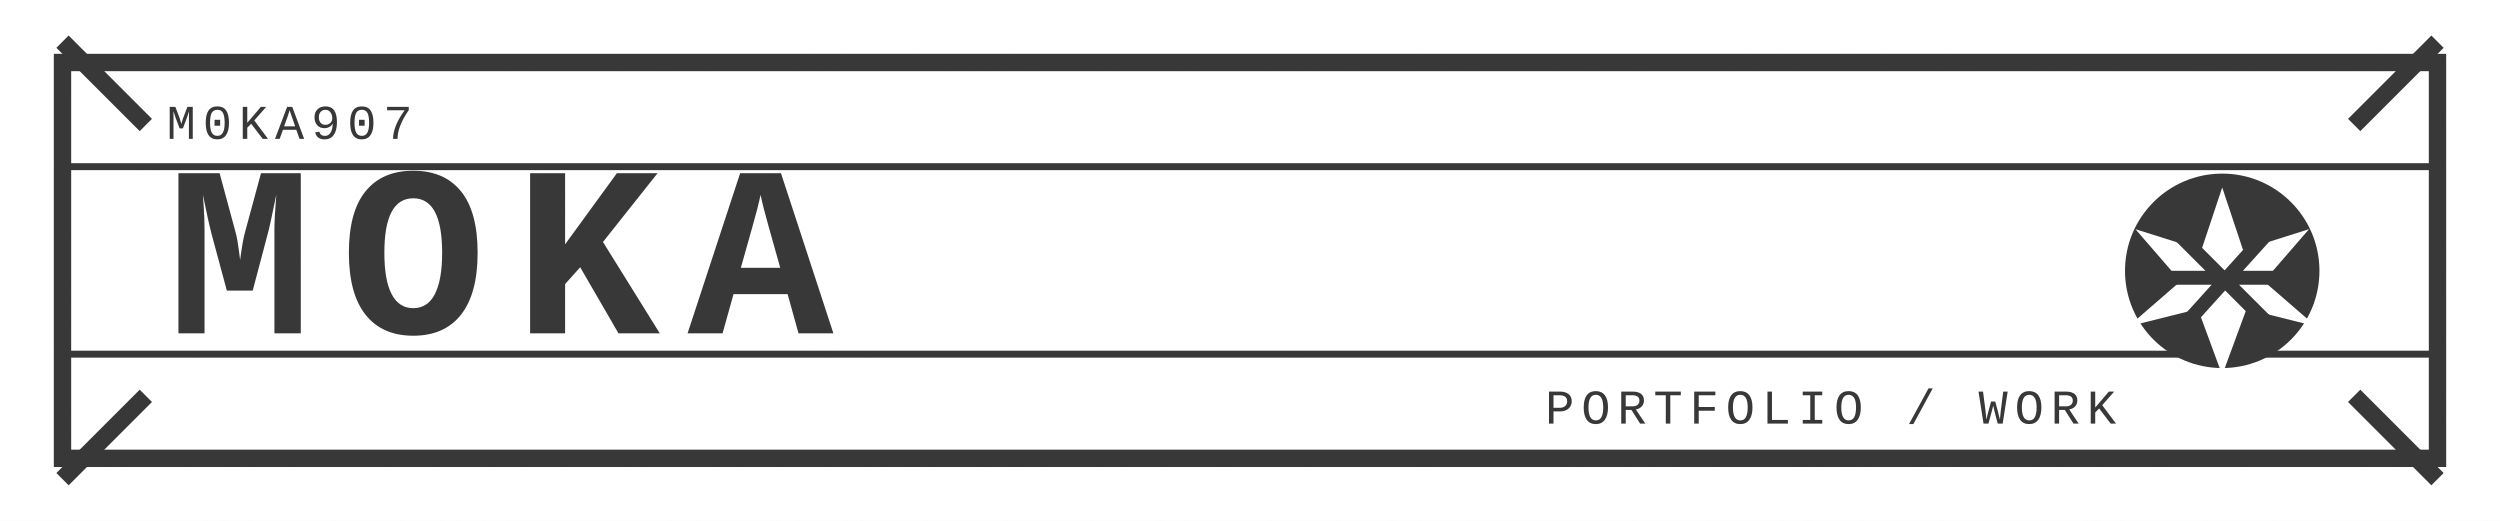
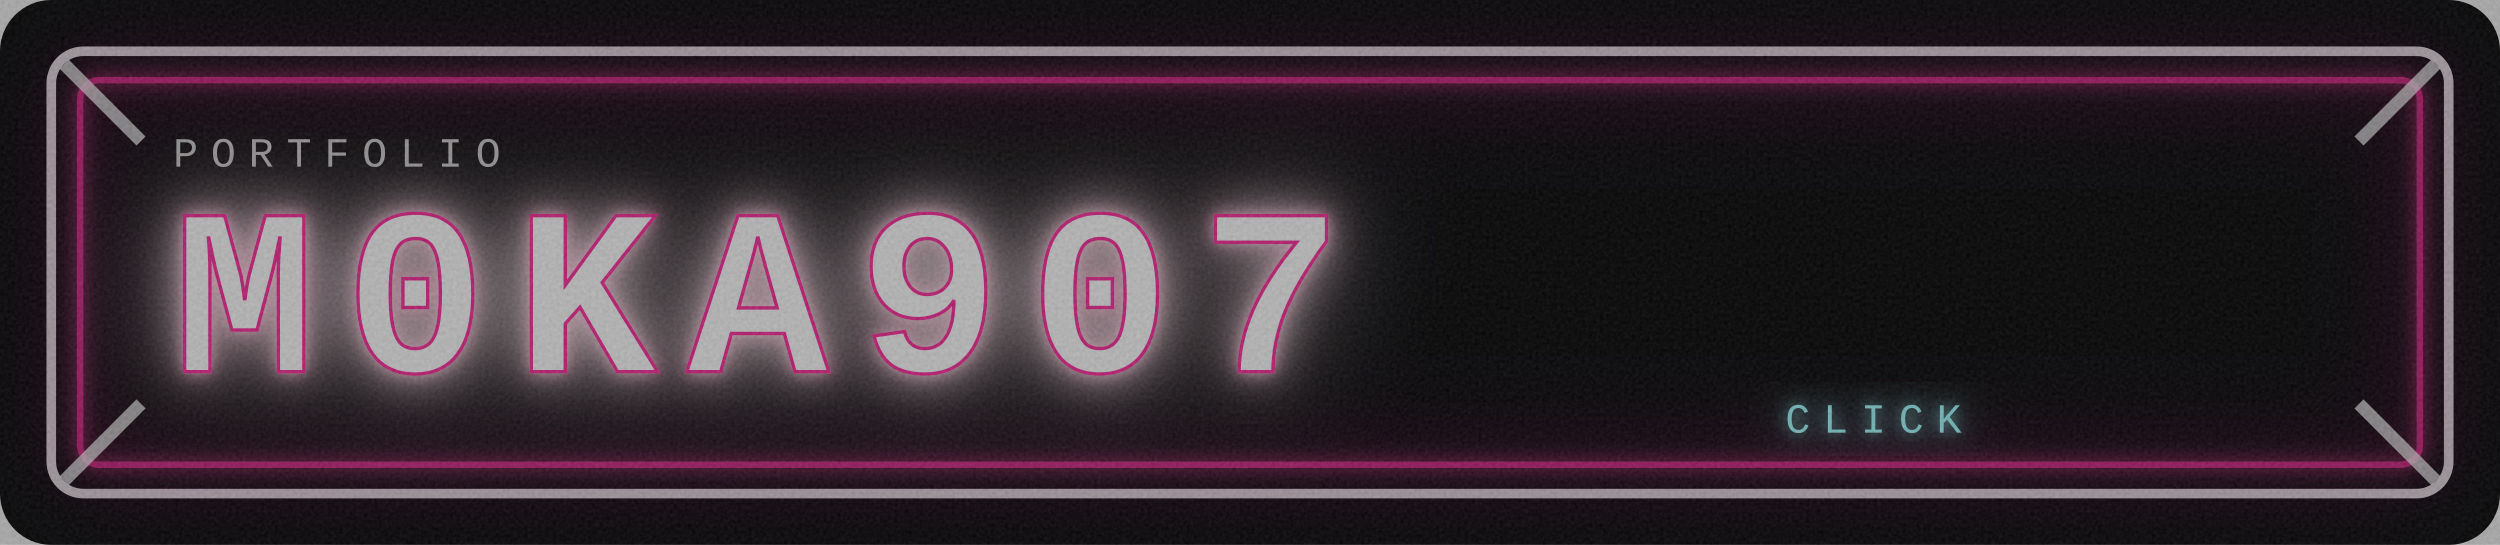
- <svg xmlns="http://www.w3.org/2000/svg" width="720" height="150" viewBox="0 0 720 150" role="img" aria-labelledby="title desc">
+ <svg xmlns="http://www.w3.org/2000/svg" width="780" height="170" viewBox="0 0 780 170" role="img" aria-labelledby="title desc">
  <defs>
+     <filter id="pinkGlow" x="-40%" y="-80%" width="180%" height="260%">
+       <feGaussianBlur stdDeviation="2.5" result="a" />
+       <feGaussianBlur stdDeviation="7" result="b" />
+       <feGaussianBlur stdDeviation="16" result="c" />
+       <feMerge>
+         <feMergeNode in="c" />
+         <feMergeNode in="b" />
+         <feMergeNode in="a" />
+         <feMergeNode in="SourceGraphic" />
+       </feMerge>
+     </filter>
    <filter id="paper">
-       <feTurbulence type="fractalNoise" baseFrequency="0.95" numOctaves="2" stitchTiles="stitch" />
+       <feTurbulence type="fractalNoise" baseFrequency="0.9" numOctaves="2" stitchTiles="stitch" />
      <feColorMatrix type="saturate" values="0" />
      <feComponentTransfer>
-         <feFuncA type="table" tableValues="0 0.05" />
+         <feFuncA type="table" tableValues="0 0.08" />
      </feComponentTransfer>
-       <feBlend mode="multiply" in2="SourceGraphic" />
+       <feBlend mode="screen" in2="SourceGraphic" />
    </filter>
    <style>
      .mono{font-family:ui-monospace,SFMono-Regular,Menlo,Consolas,Liberation Mono,monospace}
-       .big{font-size:70px;font-weight:900;letter-spacing:8px}
-       .small{font-size:14px;letter-spacing:2px}
+       .name{font-size:74px;font-weight:900;letter-spacing:9px}
+       .small{font-size:13px;letter-spacing:4px}
    </style>
  </defs>
-   <rect width="720" height="150" fill="#fff" />
-   <rect x="18" y="18" width="684" height="114" fill="#fff" stroke="#000" stroke-width="5" />
-   <path d="M18 48H702M18 102H702" stroke="#000" stroke-width="2" />
-   <path d="M42 36l-24-24M678 36l24-24M42 114l-24 24M678 114l24 24" stroke="#000" stroke-width="5" />
-   <text class="mono small" x="48" y="40" fill="#000">M0KA907</text>
-   <text class="mono big" x="48" y="96" fill="#000">MOKA</text>
-   <text class="mono small" x="445" y="122" fill="#000">PORTFOLIO / WORK</text>
-   <g transform="translate(610 48)">
-     <circle cx="30" cy="30" r="28" fill="#000" />
-     <path d="M30 6l6 18 19-6-13 15 15 13-20-5-7 19-7-19-20 5 15-13-13-15 19 6z" fill="#fff" />
-     <path d="M17 19l28 28M45 17L17 48M9 32h44" stroke="#000" stroke-width="4" />
-   </g>
-   <rect width="720" height="150" fill="#fff" filter="url(#paper)" opacity="0.22" />
+   <rect width="780" height="170" rx="16" fill="#050507" />
+   <rect x="16" y="16" width="748" height="138" rx="10" fill="none" stroke="#f5f5f5" stroke-width="3" opacity="0.9" />
+   <rect x="25" y="25" width="730" height="120" rx="6" fill="none" stroke="#ff2a9d" stroke-width="2" opacity="0.8" filter="url(#pinkGlow)" />
+   <path d="M44 44l-24-24M736 44l24-24M44 126l-24 24M736 126l24 24" stroke="#f5f5f5" stroke-width="4" opacity="0.75" />
+   <text class="mono small" x="54" y="52" fill="#f5f5f5" opacity="0.82">PORTFOLIO</text>
+   <text class="mono name" x="54" y="116" fill="#ffffff" stroke="#ff2a9d" stroke-width="1.1" filter="url(#pinkGlow)">M0KA907</text>
+   <text class="mono small" x="557" y="135" fill="#9ffcff" filter="url(#pinkGlow)">CLICK</text>
+   <rect width="780" height="170" filter="url(#paper)" opacity="0.36" />
</svg>
